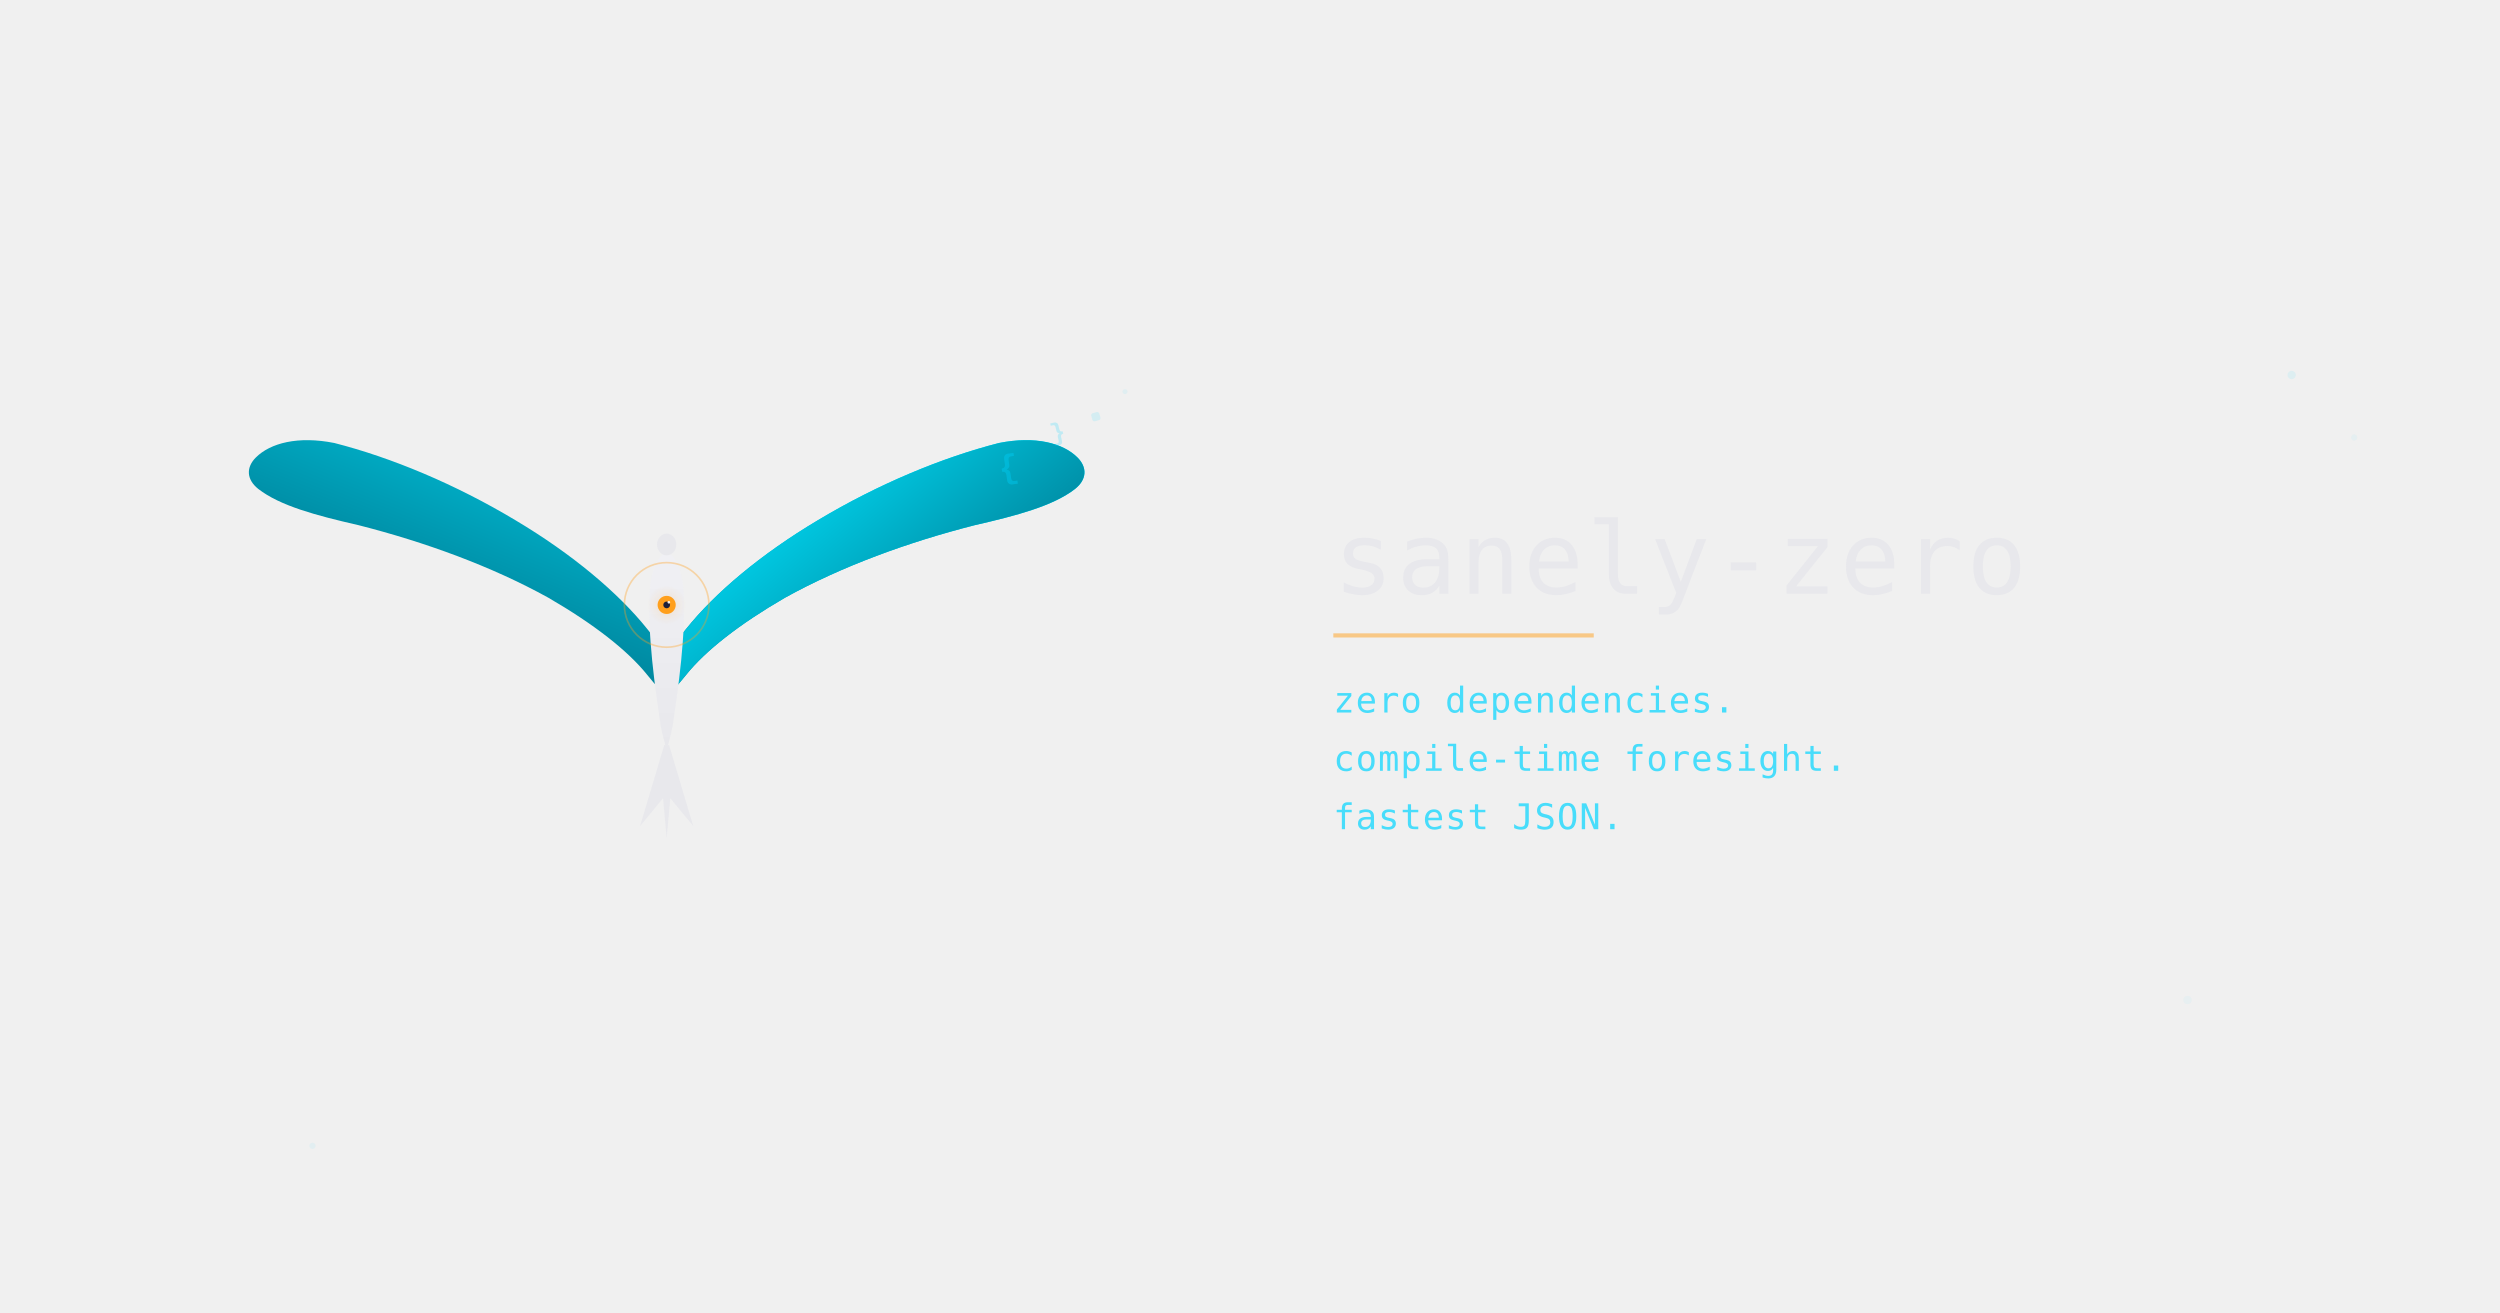
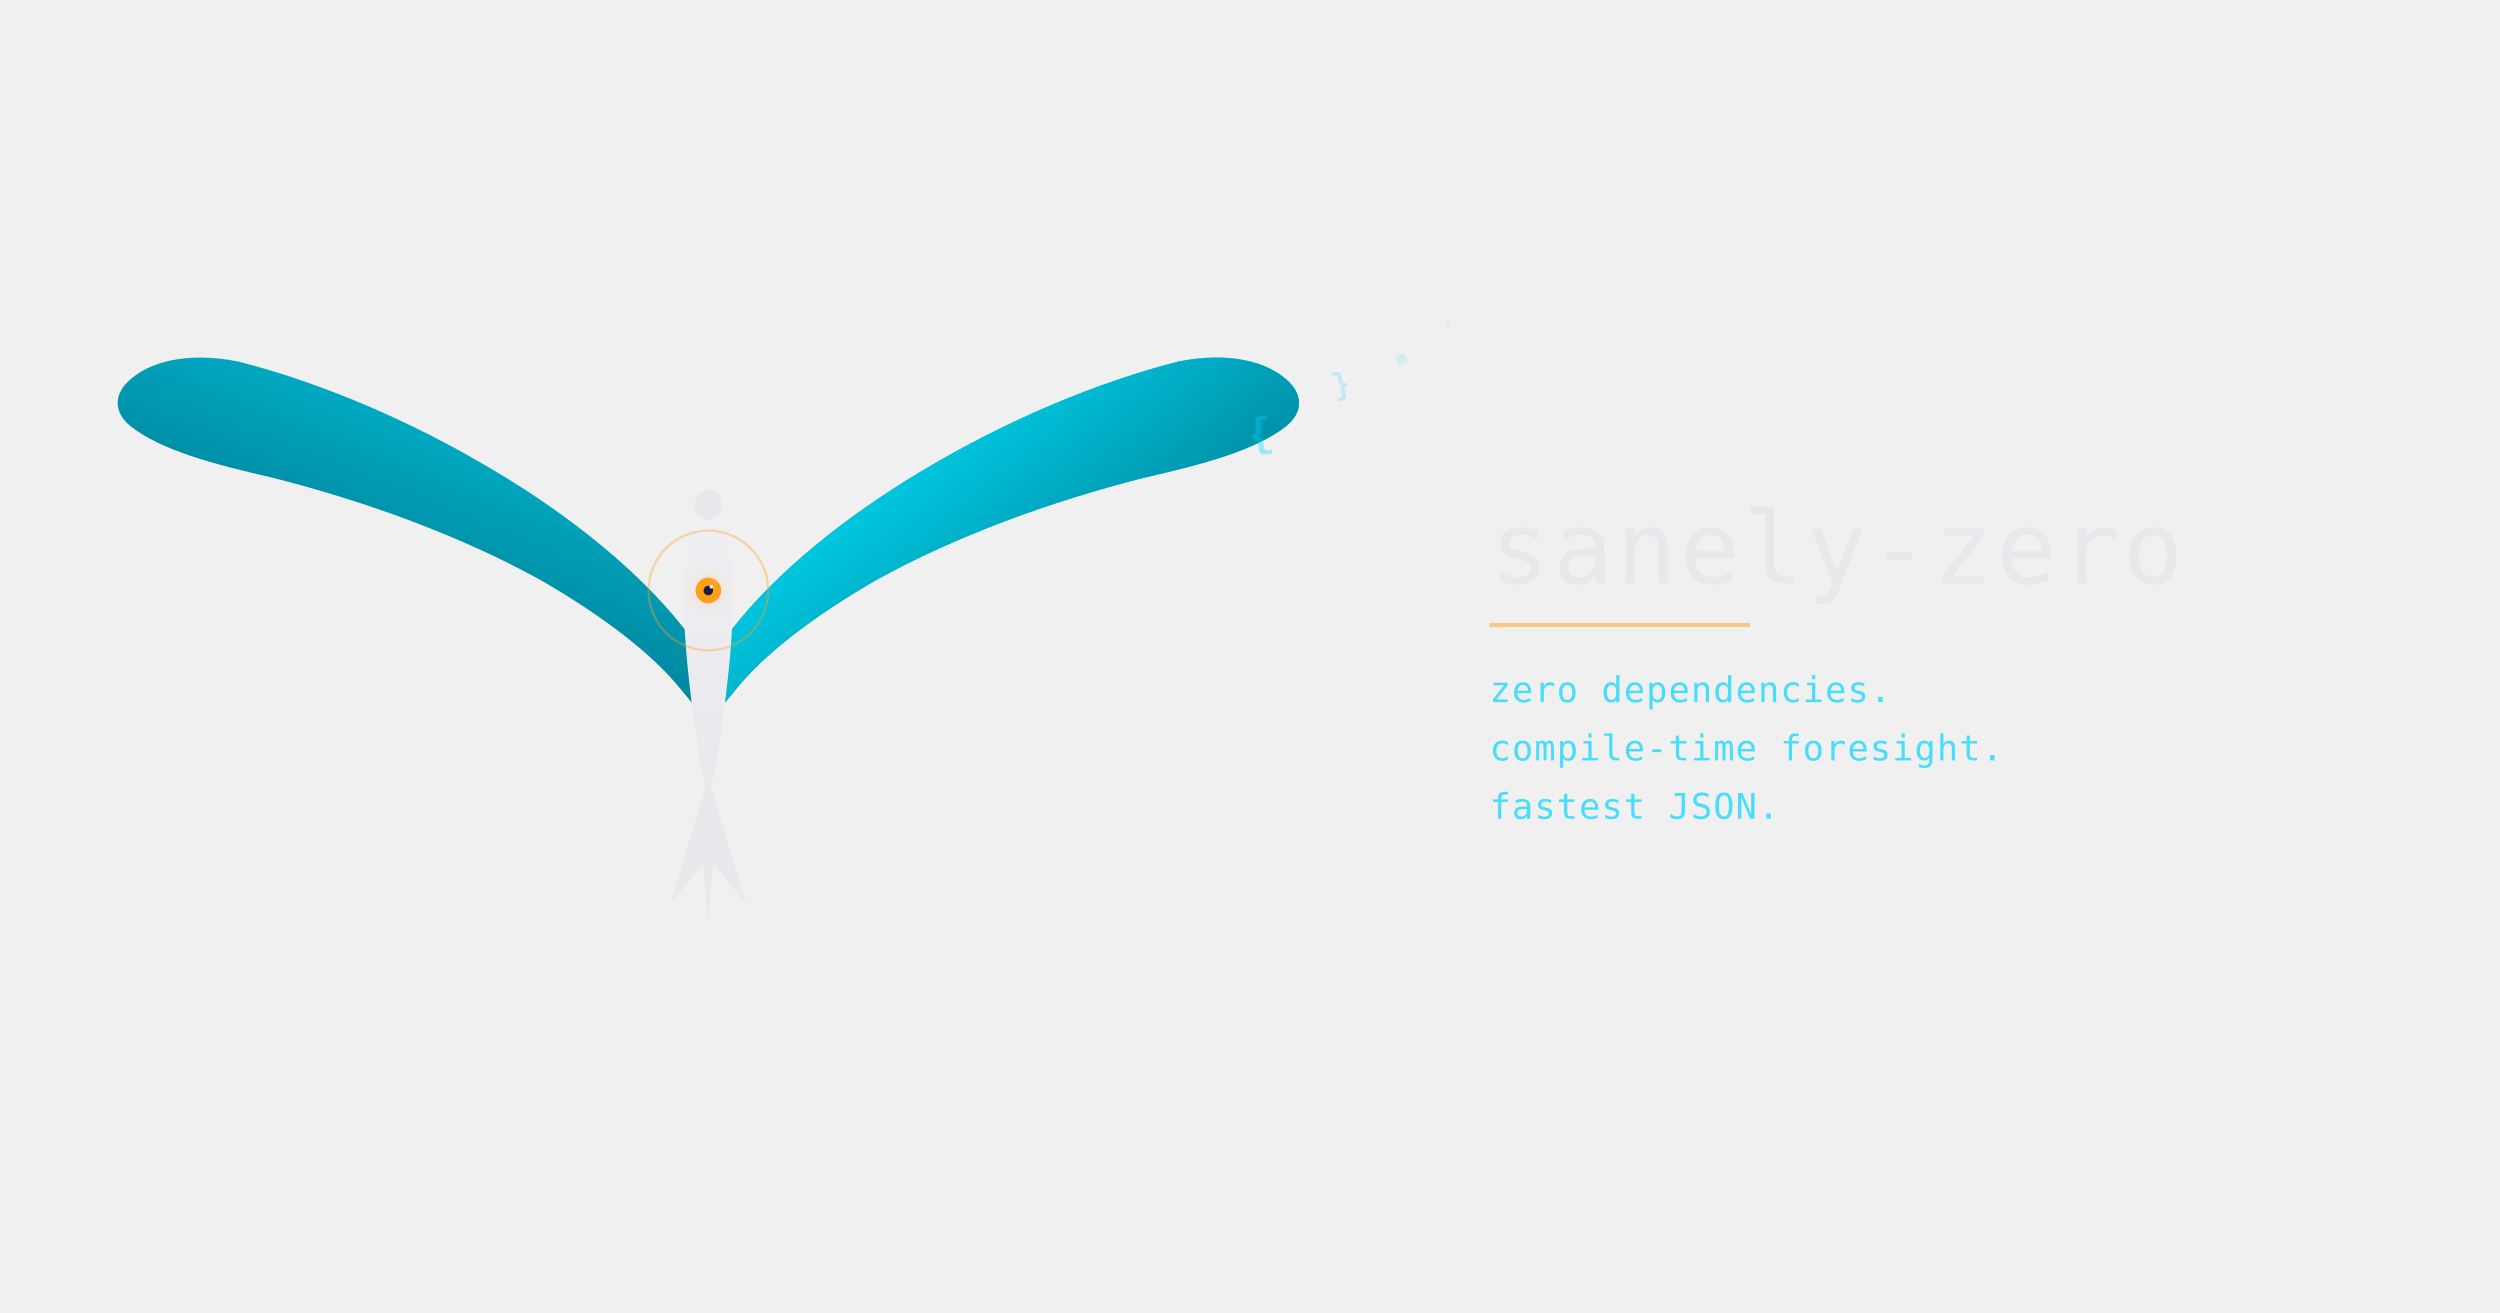
<svg xmlns="http://www.w3.org/2000/svg" viewBox="0 0 1200 630" width="1200" height="630">
  <defs>
    <linearGradient id="bg" x1="0" y1="0" x2="1" y2="1">
      <stop offset="0%" stop-color="#0D1020" />
      <stop offset="100%" stop-color="#151A35" />
    </linearGradient>
    <linearGradient id="wingL" x1="0.9" y1="0.2" x2="0.1" y2="0.8">
      <stop offset="0%" stop-color="#00E5FF" />
      <stop offset="100%" stop-color="#006E85" />
    </linearGradient>
    <linearGradient id="wingR" x1="0.1" y1="0.2" x2="0.9" y2="0.8">
      <stop offset="0%" stop-color="#00E5FF" />
      <stop offset="100%" stop-color="#006E85" />
    </linearGradient>
    <linearGradient id="body" x1="0.5" y1="0" x2="0.5" y2="1">
      <stop offset="0%" stop-color="#F0F0F4" />
      <stop offset="100%" stop-color="#E8E8EC" />
    </linearGradient>
    <radialGradient id="glow" cx="0.5" cy="0.5" r="0.5">
      <stop offset="0%" stop-color="#FF9F1C" stop-opacity="0.55" />
      <stop offset="50%" stop-color="#FF9F1C" stop-opacity="0.08" />
      <stop offset="100%" stop-color="#FF9F1C" stop-opacity="0" />
    </radialGradient>
    <radialGradient id="vignette" cx="0.5" cy="0.5" r="0.7">
      <stop offset="0%" stop-color="transparent" />
      <stop offset="100%" stop-color="#000000" stop-opacity="0.3" />
    </radialGradient>
  </defs>
-   <g transform="translate(320, 295) scale(0.58)">
+   <g transform="translate(340, 290) scale(0.82)">
    <path d="M -340,-130 C -328,-142 -305,-148 -275,-142 C -228,-130 -175,-108 -125,-78 C -78,-50 -40,-18 -16,12 C -6,24 0,34 0,38 C 0,34 6,24 16,12 C 40,-18 78,-50 125,-78 C 175,-108 228,-130 275,-142 C 305,-148 328,-142 340,-130 C 348,-122 348,-112 338,-104 C 320,-90 290,-82 255,-74 C 200,-60 145,-40 98,-14 C 60,8 32,30 16,50 C 8,60 4,64 0,66 C -4,64 -8,60 -16,50 C -32,30 -60,8 -98,-14 C -145,-40 -200,-60 -255,-74 C -290,-82 -320,-90 -338,-104 C -348,-112 -348,-122 -340,-130 Z" fill="url(#wingL)" />
    <path d="M 340,-130 C 328,-142 305,-148 275,-142 C 228,-130 175,-108 125,-78 C 78,-50 40,-18 16,12 C 6,24 0,34 0,38 L 0,66 C 4,64 8,60 16,50 C 32,30 60,8 98,-14 C 145,-40 200,-60 255,-74 C 290,-82 320,-90 338,-104 C 348,-112 348,-122 340,-130 Z" fill="url(#wingR)" />
    <path d="M 0,-52 C 8,-48 13,-36 14,-20 C 15,-2 14,18 12,38 C 10,58 7,78 5,92 C 3,102 1,108 0,112 C -1,108 -3,102 -5,92 C -7,78 -10,58 -12,38 C -14,18 -15,-2 -14,-20 C -13,-36 -8,-48 0,-52 Z" fill="url(#body)" />
    <ellipse cx="0" cy="-58" rx="8" ry="9" fill="#E8E8EC" />
    <path d="M -2,108 L -22,175 L -3,152 L 0,185 L 3,152 L 22,175 L 2,108 Z" fill="#E8E8EC" />
    <circle cx="0" cy="-8" r="35" fill="none" stroke="#FF9F1C" stroke-width="1.4" opacity="0.35" />
    <circle cx="0" cy="-8" r="16" fill="url(#glow)" />
    <circle cx="0" cy="-8" r="7.5" fill="#FF9F1C" />
    <circle cx="0" cy="-8" r="2.8" fill="#1B1F3B" />
    <circle cx="1.8" cy="-10.2" r="1.1" fill="white" opacity="0.9" />
  </g>
-   <text x="480" y="230" font-family="'Courier New',monospace" font-size="16" font-weight="700" fill="#00D4FF" opacity="0.35" transform="rotate(-8, 480, 230)">{</text>
-   <text x="505" y="212" font-family="'Courier New',monospace" font-size="12" font-weight="700" fill="#00D4FF" opacity="0.2" transform="rotate(-13, 505, 212)">}</text>
-   <rect x="524" y="198" width="4" height="4" rx="1" fill="#00D4FF" opacity="0.12" transform="rotate(-16, 526, 200)" />
-   <circle cx="540" cy="188" r="1.2" fill="#00D4FF" opacity="0.07" />
-   <text x="640" y="285" font-family="'SF Mono','Fira Code','JetBrains Mono','Cascadia Code',Consolas,monospace" font-size="48" font-weight="400" fill="#E8E8EC" letter-spacing="1.5">sanely-zero</text>
-   <line x1="640" y1="305" x2="765" y2="305" stroke="#FF9F1C" stroke-width="2" opacity="0.5" />
-   <text x="640" y="342" font-family="'SF Mono','Fira Code','JetBrains Mono','Cascadia Code',Consolas,monospace" font-size="17" font-weight="400" fill="#00D4FF" opacity="0.7" letter-spacing="0.5">zero dependencies.</text>
-   <text x="640" y="370" font-family="'SF Mono','Fira Code','JetBrains Mono','Cascadia Code',Consolas,monospace" font-size="17" font-weight="400" fill="#00D4FF" opacity="0.7" letter-spacing="0.5">compile-time foresight.</text>
-   <text x="640" y="398" font-family="'SF Mono','Fira Code','JetBrains Mono','Cascadia Code',Consolas,monospace" font-size="17" font-weight="400" fill="#00D4FF" opacity="0.7" letter-spacing="0.5">fastest JSON.</text>
-   <circle cx="1100" cy="180" r="2" fill="#00D4FF" opacity="0.08" />
-   <circle cx="1130" cy="210" r="1.5" fill="#00D4FF" opacity="0.05" />
-   <circle cx="150" cy="550" r="1.5" fill="#00D4FF" opacity="0.06" />
-   <circle cx="1050" cy="480" r="2" fill="#00D4FF" opacity="0.04" />
+   <text x="600" y="215" font-family="'Courier New',monospace" font-size="20" font-weight="700" fill="#00D4FF" opacity="0.35" transform="rotate(-8, 600, 215)">{</text>
+   <text x="640" y="190" font-family="'Courier New',monospace" font-size="15" font-weight="700" fill="#00D4FF" opacity="0.2" transform="rotate(-13, 640, 190)">}</text>
+   <rect x="670" y="170" width="5" height="5" rx="1" fill="#00D4FF" opacity="0.12" transform="rotate(-16, 672, 172)" />
+   <circle cx="695" cy="155" r="1.5" fill="#00D4FF" opacity="0.07" />
+   <text x="715" y="280" font-family="'SF Mono','Fira Code','JetBrains Mono','Cascadia Code',Consolas,monospace" font-size="48" font-weight="400" fill="#E8E8EC" letter-spacing="1.5">sanely-zero</text>
+   <line x1="715" y1="300" x2="840" y2="300" stroke="#FF9F1C" stroke-width="2" opacity="0.5" />
+   <text x="715" y="337" font-family="'SF Mono','Fira Code','JetBrains Mono','Cascadia Code',Consolas,monospace" font-size="17" font-weight="400" fill="#00D4FF" opacity="0.7" letter-spacing="0.5">zero dependencies.</text>
+   <text x="715" y="365" font-family="'SF Mono','Fira Code','JetBrains Mono','Cascadia Code',Consolas,monospace" font-size="17" font-weight="400" fill="#00D4FF" opacity="0.7" letter-spacing="0.5">compile-time foresight.</text>
+   <text x="715" y="393" font-family="'SF Mono','Fira Code','JetBrains Mono','Cascadia Code',Consolas,monospace" font-size="17" font-weight="400" fill="#00D4FF" opacity="0.7" letter-spacing="0.5">fastest JSON.</text>
</svg>
